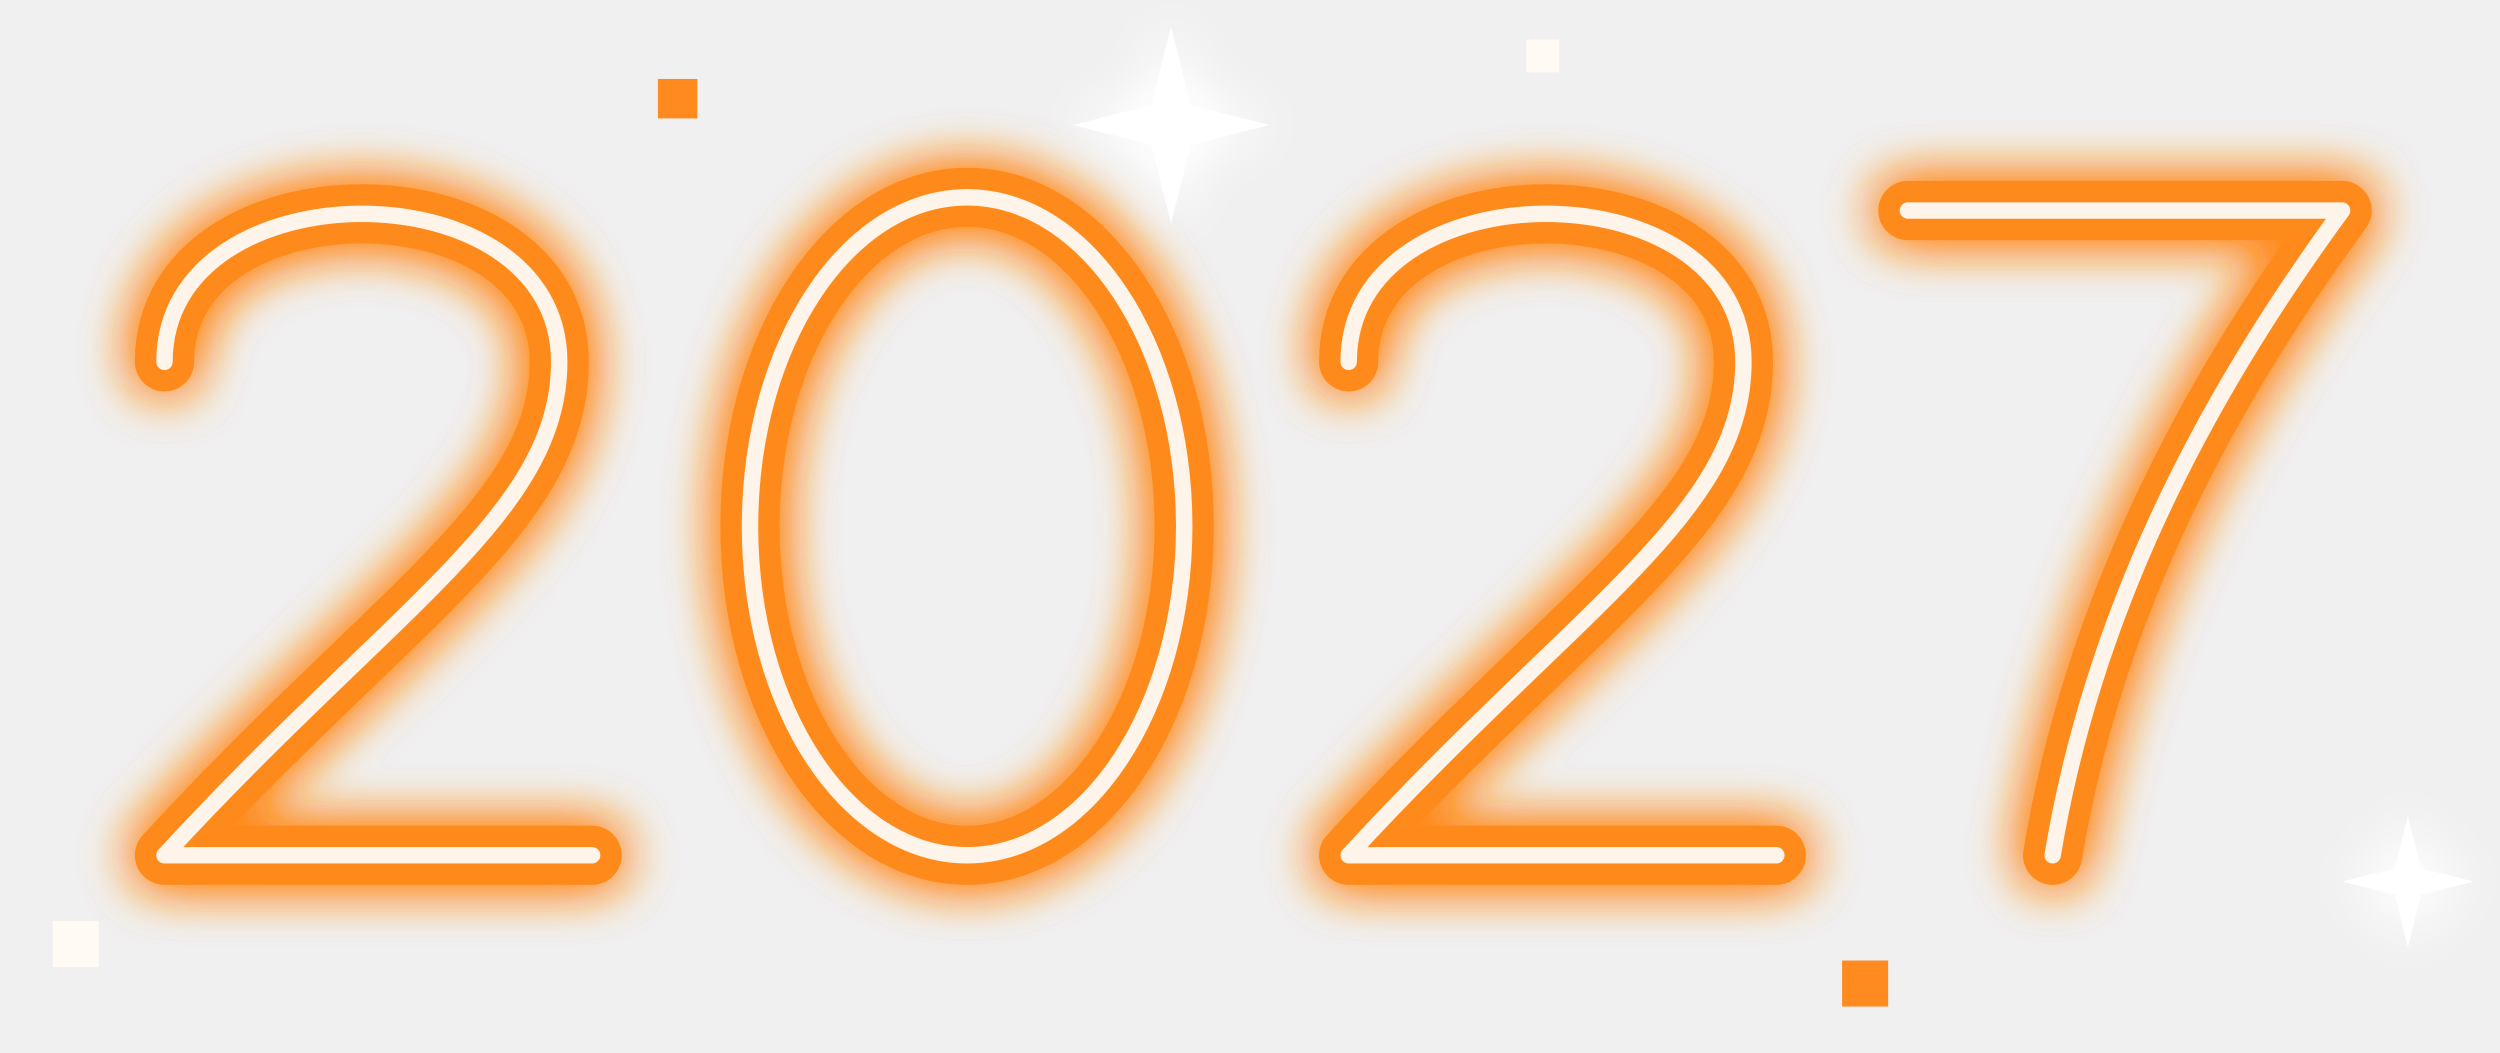
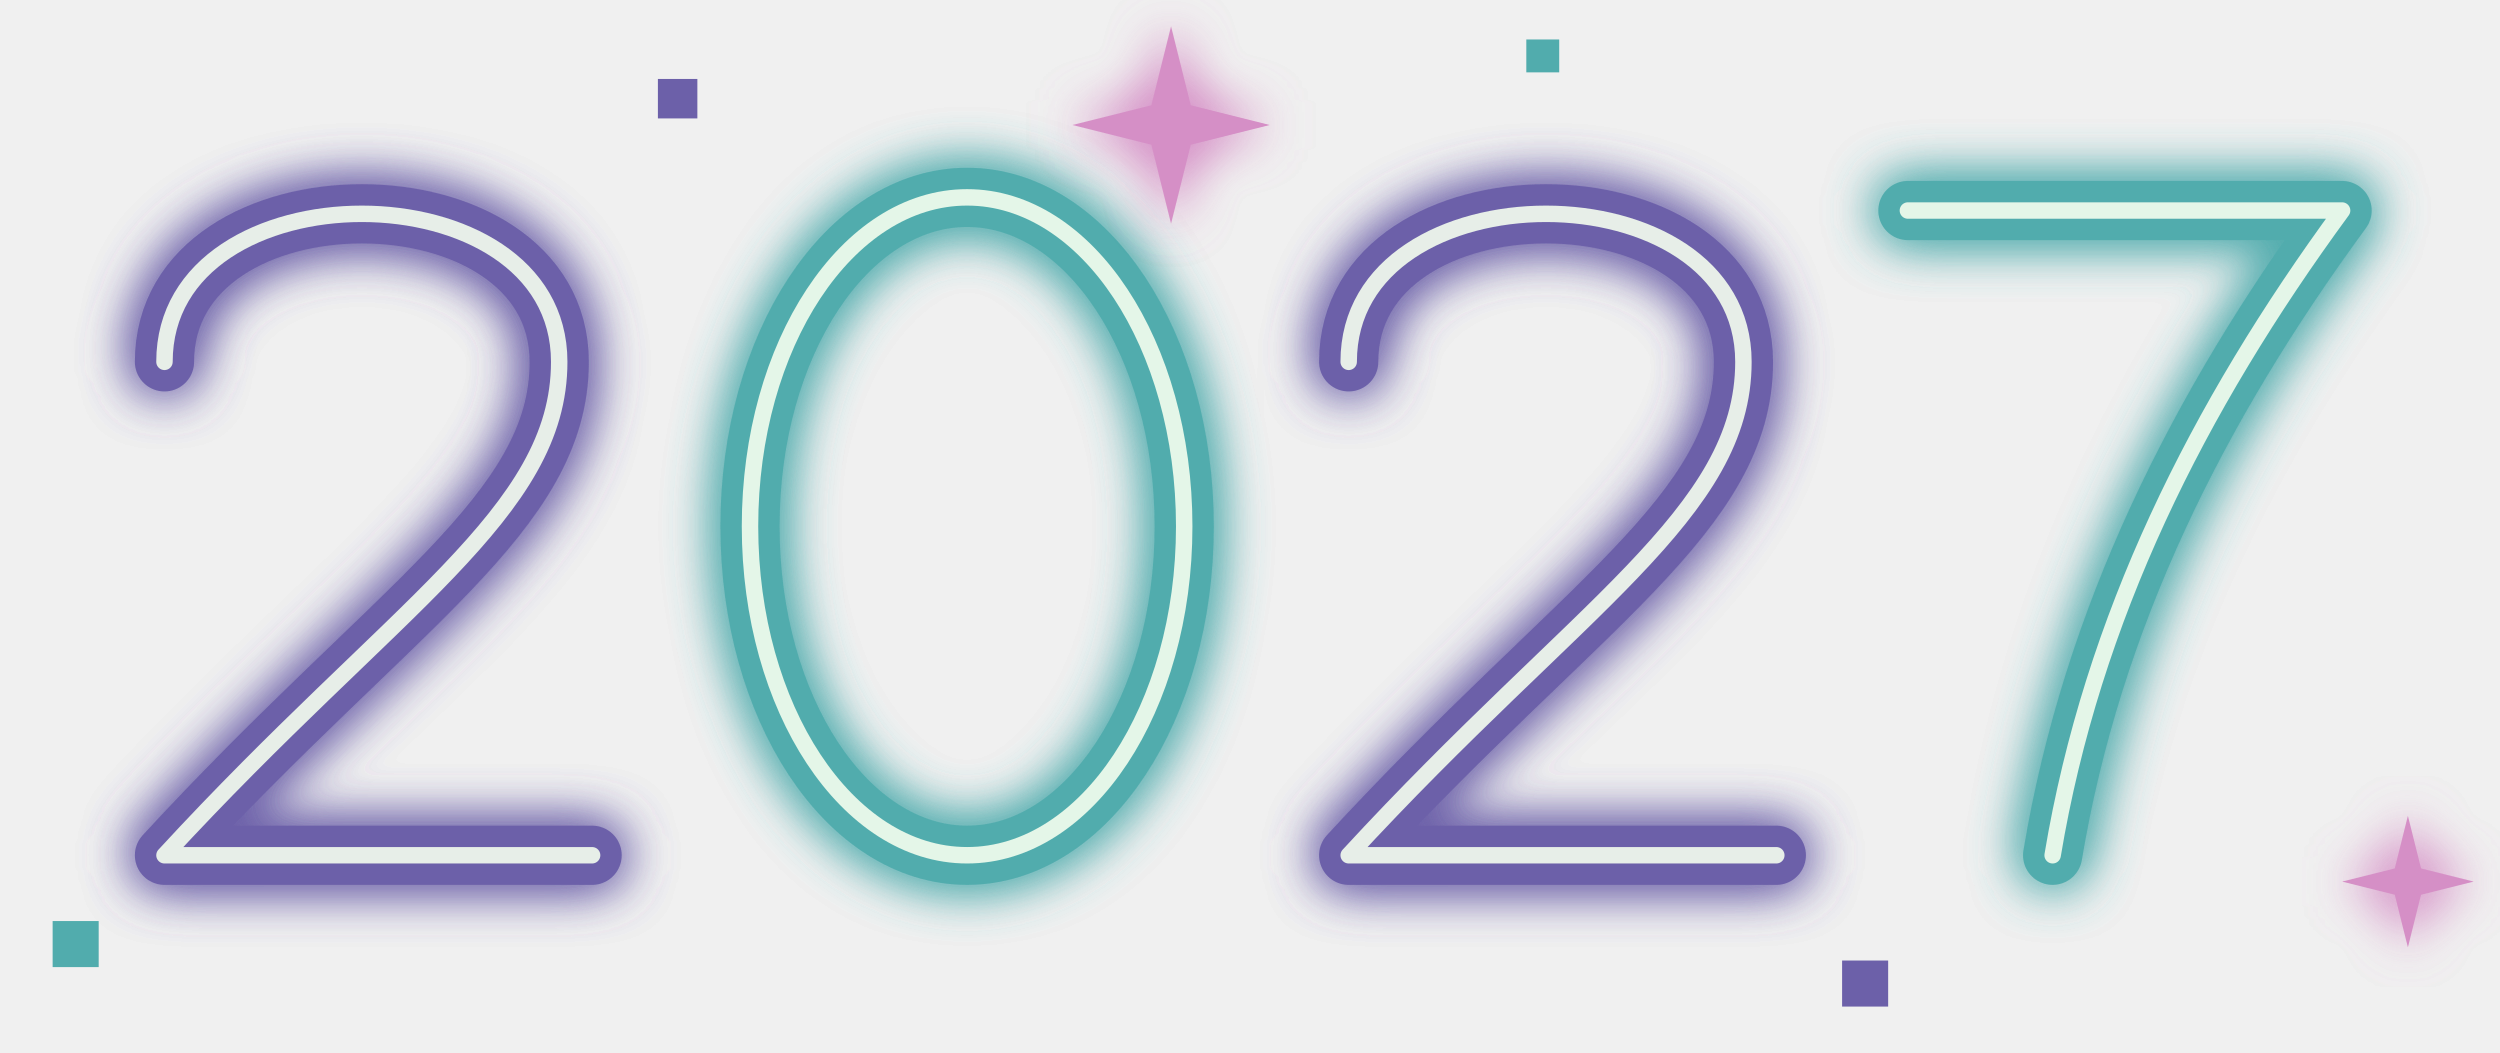
<svg xmlns="http://www.w3.org/2000/svg" viewBox="0 0 380 160">
  <defs>
    <filter id="n2027-glow" x="-30%" y="-30%" width="160%" height="160%">
      <feGaussianBlur stdDeviation="4" result="b" />
      <feMerge>
        <feMergeNode in="b" />
        <feMergeNode in="b" />
        <feMergeNode in="SourceGraphic" />
      </feMerge>
    </filter>
  </defs>
  <g fill="none" stroke-width="9" stroke-linecap="round" stroke-linejoin="round" filter="url(#n2027-glow)">
-     <g stroke="#ff8a1f">
+     <g stroke="#6c60a9">
      <path id="n2027-a" data-dots="9" d="M25 55 C25 25 85 25 85 55 C85 78 60 92 25 130 L90 130" />
    </g>
-     <g stroke="#ff8a1f">
+     <g stroke="#51acad">
      <ellipse id="n2027-b" data-dots="9" cx="147" cy="80" rx="33" ry="50" />
    </g>
-     <g stroke="#ff8a1f">
+     <g stroke="#6c60a9">
      <path id="n2027-c" data-dots="9" d="M205 55 C205 25 265 25 265 55 C265 78 240 92 205 130 L270 130" />
    </g>
-     <g stroke="#ff8a1f">
+     <g stroke="#51acad">
      <path id="n2027-d" data-dots="6" d="M290 32 L356 32 C334 62 318 94 312 130" />
    </g>
  </g>
-   <g fill="none" stroke="#fff" stroke-width="2.5" stroke-linecap="round" stroke-linejoin="round" opacity=".9">
+   <g fill="none" stroke="#f4feee" stroke-width="2.5" stroke-linecap="round" stroke-linejoin="round" opacity=".9">
    <use href="#n2027-a" />
    <use href="#n2027-b" />
    <use href="#n2027-c" />
    <use href="#n2027-d" />
  </g>
  <g data-dots="0">
-     <path fill="#fff" filter="url(#n2027-glow)" d="M178 4 L181 16 L193 19 L181 22 L178 34 L175 22 L163 19 L175 16Z" />
-     <path fill="#fff" filter="url(#n2027-glow)" d="M366 124 L368 132 L376 134 L368 136 L366 144 L364 136 L356 134 L364 132Z" />
-     <rect x="8" y="140" width="7" height="7" fill="#fffaf4" />
-     <rect x="100" y="12" width="6" height="6" fill="#ff8a1f" />
-     <rect x="280" y="146" width="7" height="7" fill="#ff8a1f" />
-     <rect x="232" y="6" width="5" height="5" fill="#fffaf4" />
+     <path fill="#d58fc6" filter="url(#n2027-glow)" d="M178 4 L181 16 L193 19 L181 22 L178 34 L175 22 L163 19 L175 16Z" />
+     <path fill="#d58fc6" filter="url(#n2027-glow)" d="M366 124 L368 132 L376 134 L368 136 L366 144 L364 136 L356 134 L364 132Z" />
+     <rect x="8" y="140" width="7" height="7" fill="#51acad" />
+     <rect x="100" y="12" width="6" height="6" fill="#6c60a9" />
+     <rect x="280" y="146" width="7" height="7" fill="#6c60a9" />
+     <rect x="232" y="6" width="5" height="5" fill="#51acad" />
  </g>
</svg>
